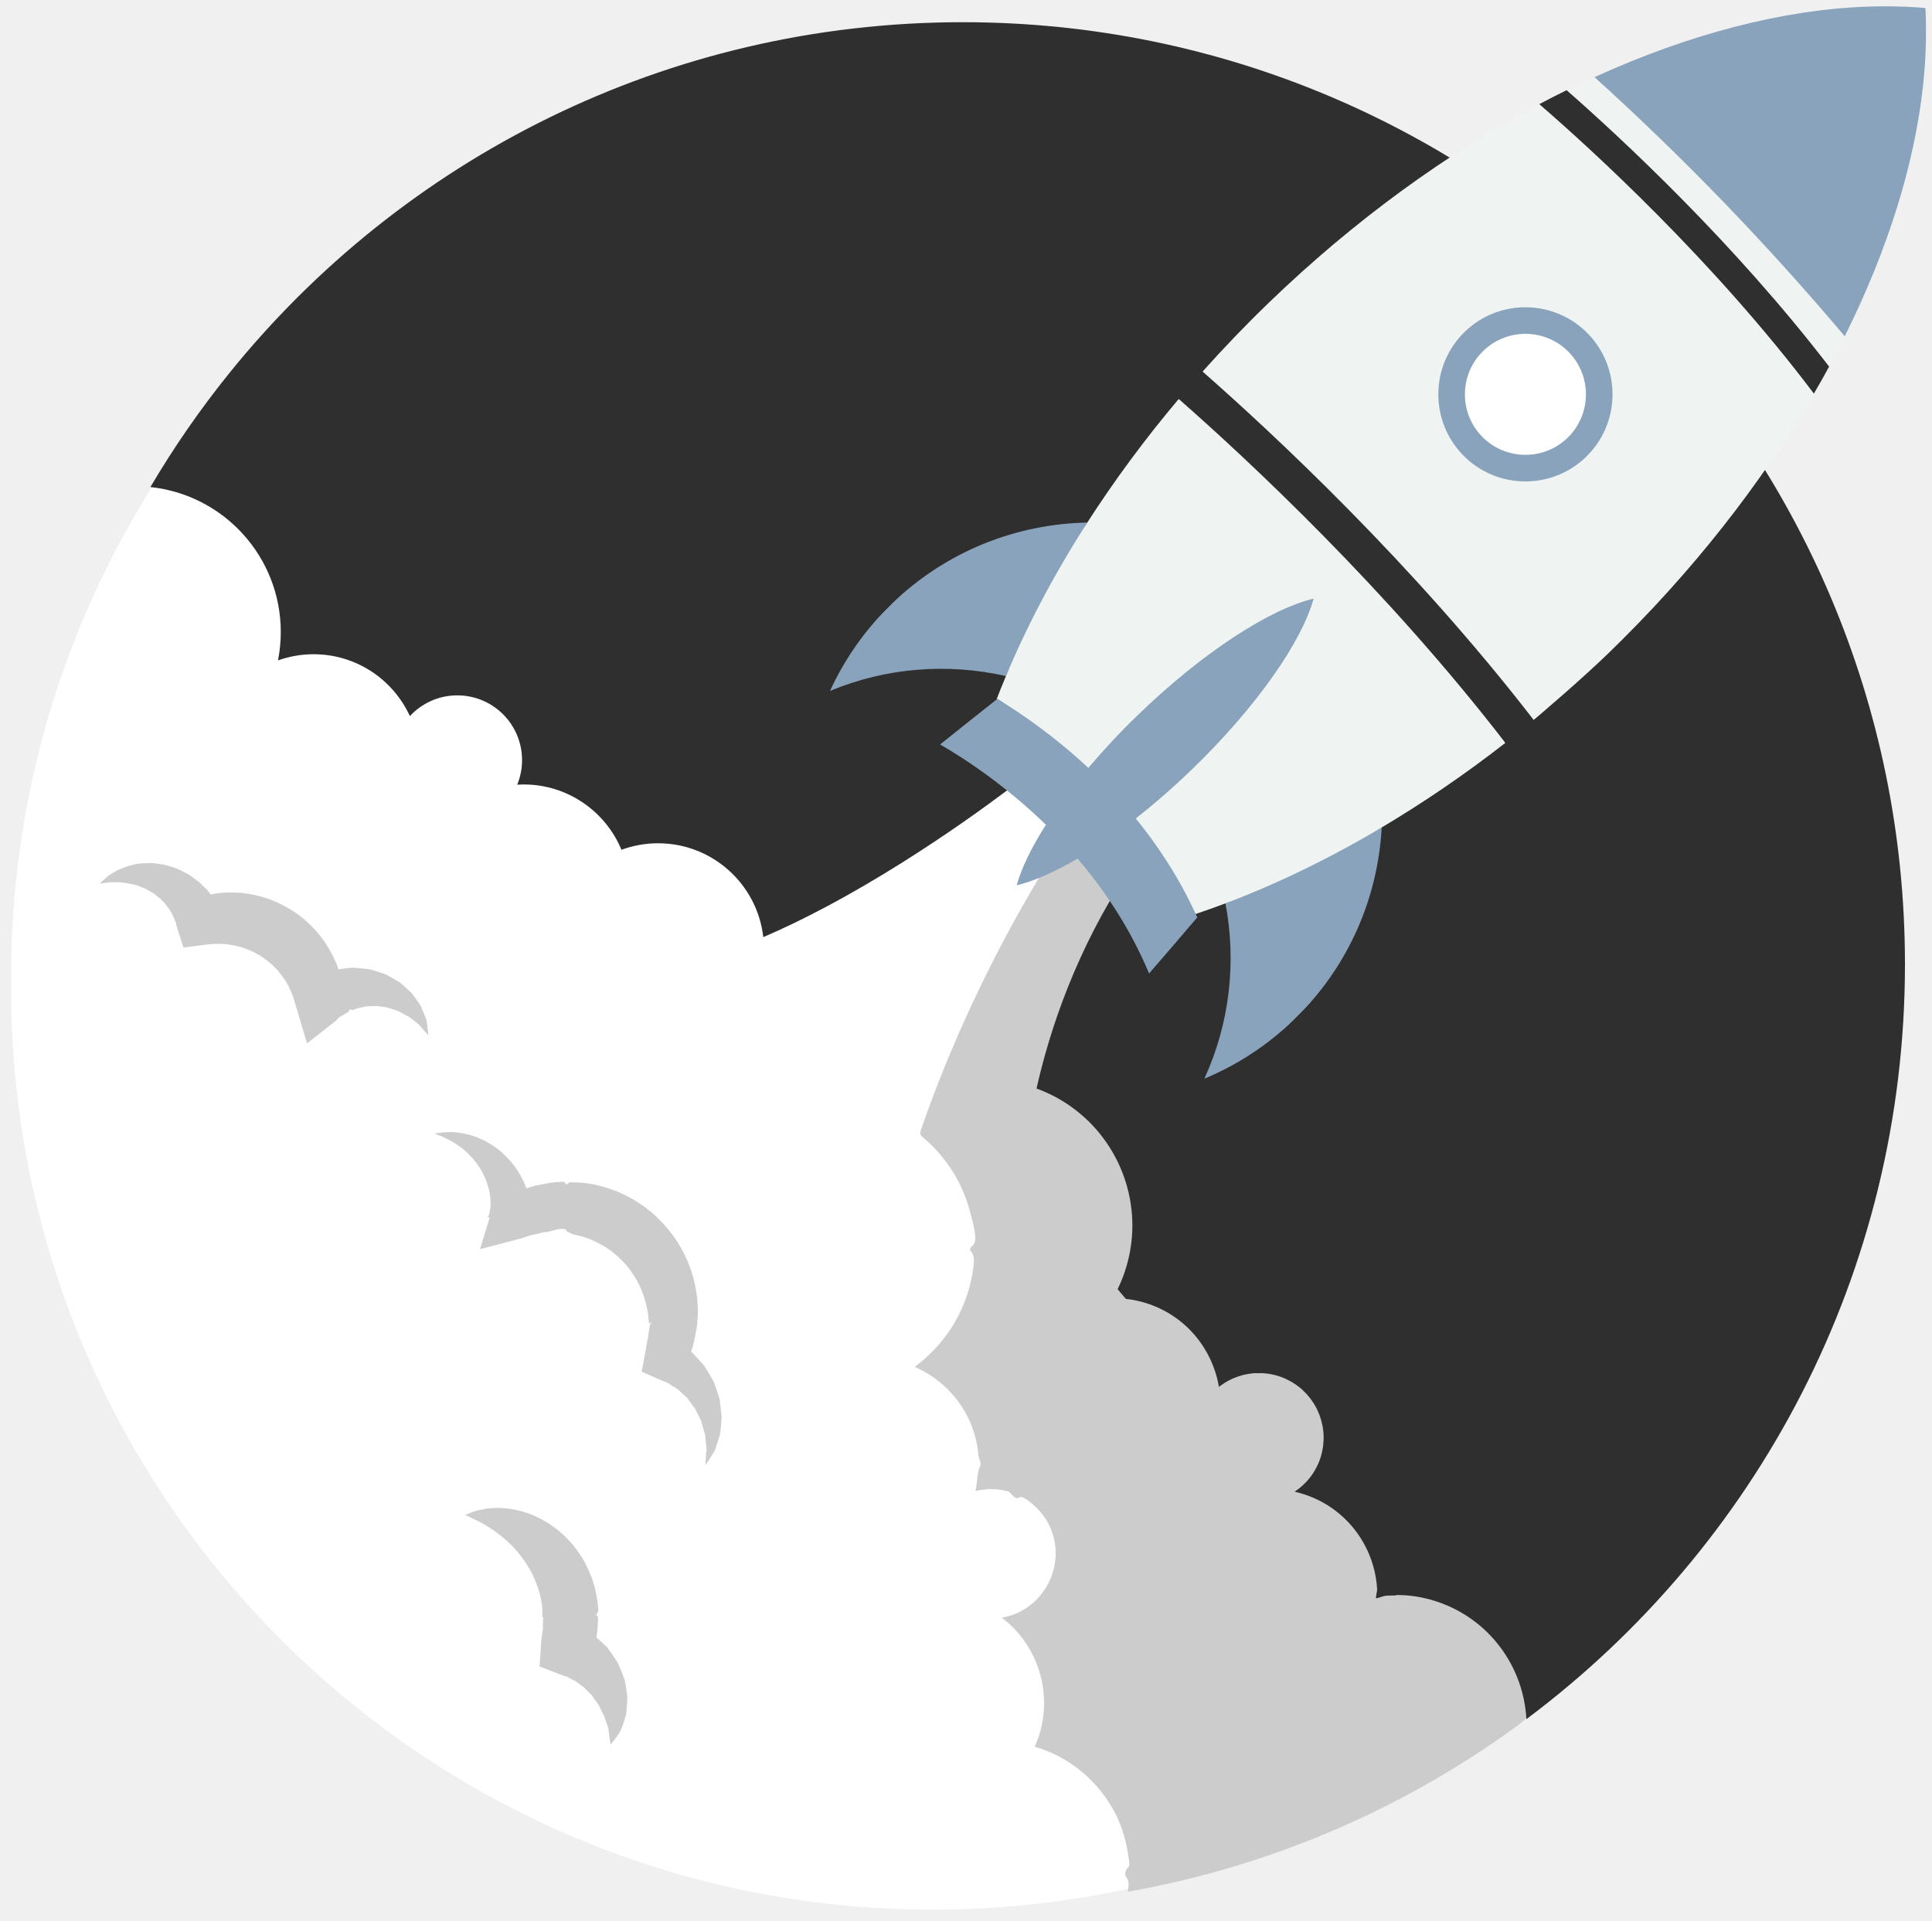
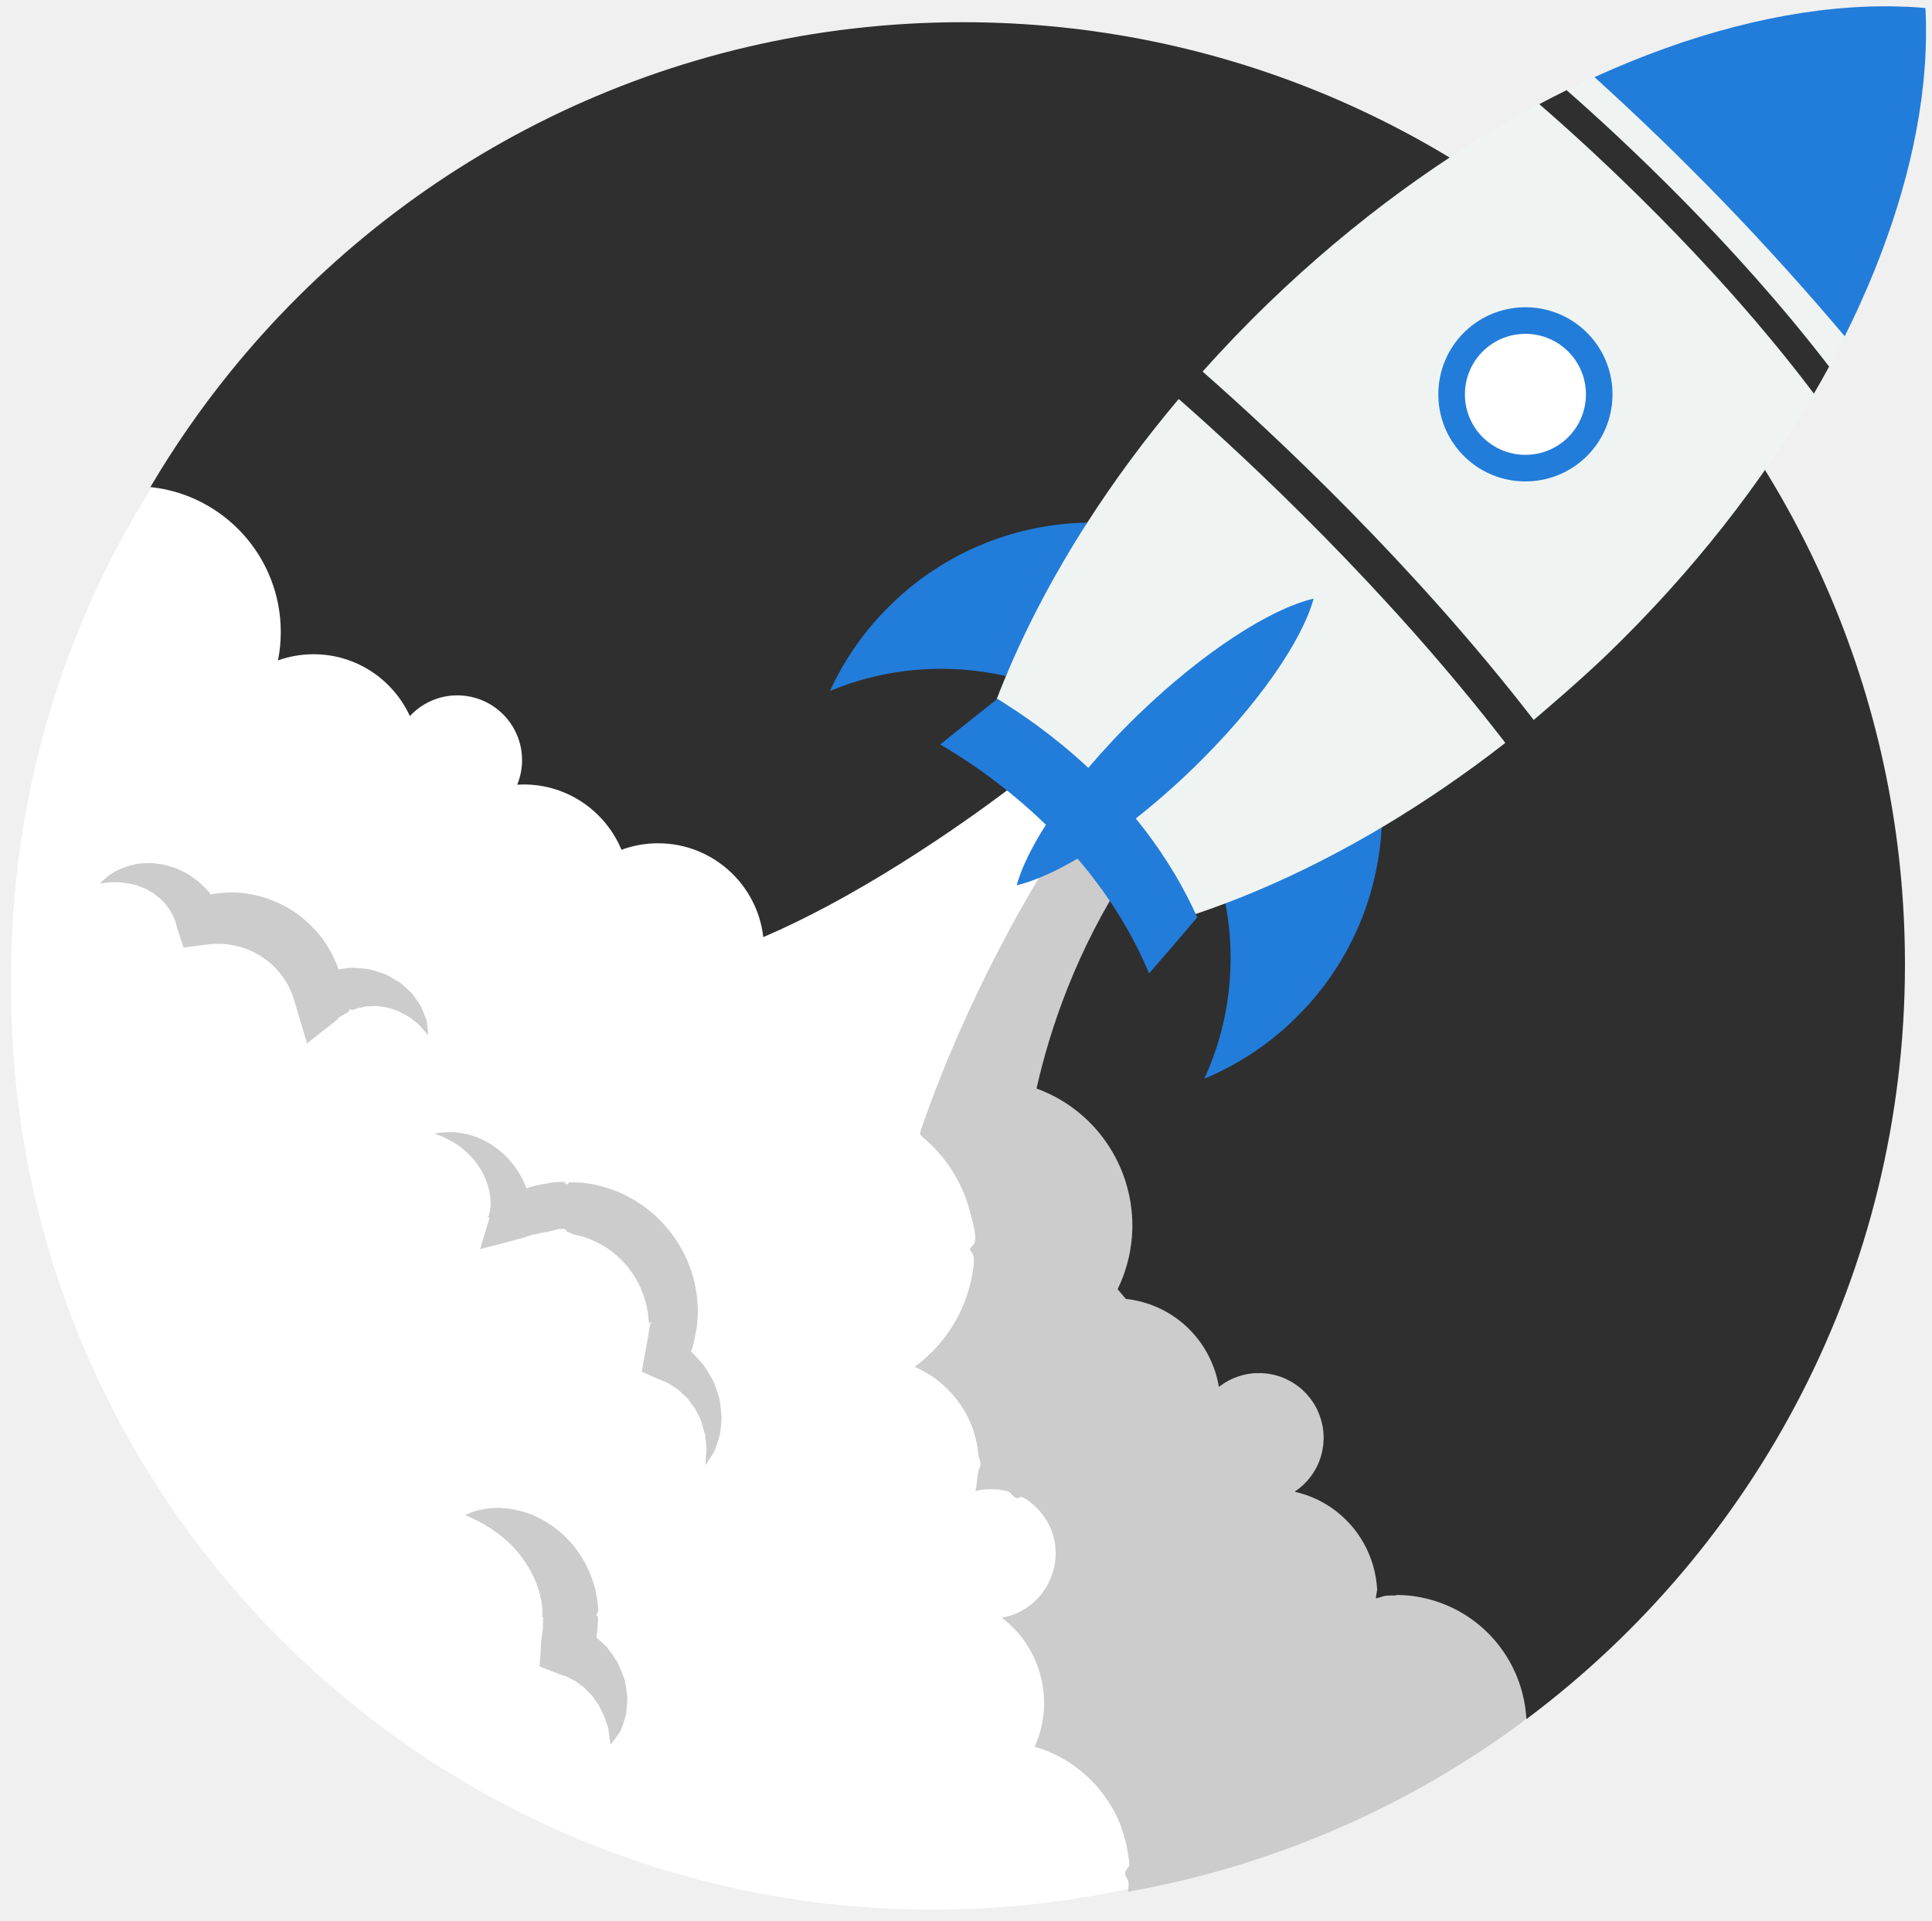
<svg xmlns="http://www.w3.org/2000/svg" width="174" height="173" viewBox="0 0 174 173" fill="none">
  <g clip-path="url(#clip0_633_851)">
    <path d="M167 88C167 42.16 129.84 5 84 5C38.16 5 1 42.16 1 88V89C1 134.84 38.16 172 84 172C129.84 172 167 134.84 167 89V88Z" fill="white" />
    <path d="M131.475 142.281C129.647 141.652 128.936 141.717 127.036 141.748C127.129 141.748 126.843 139.754 126.805 139.582C126.557 138.465 126.092 137.402 125.474 136.441C124.109 134.38 122.009 132.916 119.594 132.363C122.656 130.336 121.056 125.894 118.452 123.334C116.397 121.314 113.031 121.129 110.773 122.92C110.396 120.652 109.189 118.555 107.412 117.098C106.529 116.371 105.515 117.811 104.433 117.444C103.771 117.219 103.085 117.069 102.39 116.993C102.151 116.86 101.923 116.44 101.745 116.229C101.523 115.965 102.5 113.928 102.62 113.416C102.774 112.797 102.695 111.098 103.242 110.727C103.582 110.497 102.874 108.465 102.79 108.045C102.574 106.967 102.24 105.91 101.783 104.908C100.929 103.039 100.628 100.377 99.018 99.101C98.222 98.455 97.33 97.913 96.401 97.482C95.846 97.218 95.284 97.269 95.46 96.601C95.606 96.044 93.785 96.497 93.985 95.96C95.883 90.851 99.142 86.22 102.131 81.704C103.003 80.388 103.879 79.075 104.749 77.757C102.495 76.757 100.24 75.757 97.986 74.757C97.597 74.583 97.21 74.411 96.821 74.239C96.603 74.141 96.537 74.407 96.416 74.585C95.786 75.513 95.18 76.456 94.587 77.407C92.234 81.184 90.103 85.098 88.174 89.106C86.874 91.807 85.67 94.555 84.574 97.344C84.037 98.713 83.525 100.092 83.042 101.479C82.768 102.268 82.802 102.155 83.393 102.674C83.875 103.098 84.323 103.565 84.734 104.057C86.026 105.582 86.944 107.418 87.42 109.356C87.561 109.93 88.097 111.62 87.675 112.106C87.521 112.284 87.212 112.501 87.446 112.708C87.704 112.937 87.735 113.485 87.705 113.79C87.327 117.534 85.406 120.878 82.379 123.116C84.608 124.073 86.419 125.887 87.38 128.112C87.781 129.048 88.034 130.053 88.117 131.067C88.139 131.358 88.414 131.774 88.284 132.038C87.97 132.679 88.025 133.602 87.846 134.3C88.811 134.06 89.835 134.071 90.794 134.331C91.061 134.405 91.371 135.181 91.855 134.854C92.112 134.68 93.053 135.518 93.229 135.682C93.875 136.282 94.39 137.034 94.701 137.86C95.99 141.251 93.83 145.106 90.222 145.706C93.779 148.376 95.033 153.278 93.184 157.327C96.338 158.237 98.964 160.452 100.46 163.364C101.07 164.583 101.449 165.884 101.628 167.233C101.656 167.471 101.812 168.012 101.61 168.194C101.452 168.335 101.334 168.581 101.334 168.784C101.334 168.932 101.48 169.153 101.557 169.286C101.715 169.556 101.622 170.091 101.579 170.391C110.896 168.743 119.921 165.516 128.173 160.887C130.128 159.789 132.04 158.616 133.902 157.367C134.831 156.744 135.747 156.101 136.651 155.443C137.19 155.05 138.486 153.978 138.417 153.287C138.361 152.73 138.267 152.18 138.134 151.639C137.176 147.761 135.258 143.566 131.475 142.281C136.185 143.882 131.378 142.248 131.475 142.281Z" fill="#CCCCCC" />
    <path d="M86.712 2C60.003 2 36.182 14.343 20.629 33.636C18.028 36.863 15.658 40.282 13.545 43.87C20.144 44.563 25.288 50.145 25.288 56.929C25.288 57.802 25.201 58.656 25.037 59.482C26.039 59.125 27.117 58.927 28.24 58.927C32.093 58.927 35.408 61.214 36.915 64.499C37.979 63.353 39.497 62.632 41.184 62.632C44.407 62.632 47.018 65.243 47.018 68.466C47.018 69.249 46.862 69.993 46.581 70.677C46.773 70.665 46.965 70.657 47.159 70.657C51.132 70.657 54.535 73.087 55.971 76.54C56.998 76.163 58.11 75.954 59.268 75.954C64.168 75.954 68.204 79.651 68.744 84.407C70.672 83.581 72.598 82.637 74.475 81.637C83.891 76.623 91.986 70.203 91.986 70.203L101.666 78.381C96.904 85.59 94.533 92.791 93.352 98.043C93.649 98.15 93.937 98.272 94.22 98.398C94.282 98.425 94.342 98.453 94.402 98.48C94.677 98.609 94.947 98.744 95.21 98.888C95.25 98.909 95.287 98.933 95.327 98.954C95.566 99.091 95.8 99.233 96.028 99.382C96.072 99.411 96.117 99.439 96.161 99.468C96.407 99.632 96.645 99.806 96.879 99.986C96.926 100.023 96.973 100.06 97.02 100.099C97.242 100.275 97.458 100.456 97.666 100.644C97.682 100.658 97.697 100.671 97.713 100.685C97.931 100.886 98.14 101.093 98.343 101.306C98.388 101.353 98.431 101.4 98.475 101.447C98.673 101.662 98.867 101.879 99.05 102.105C99.069 102.13 99.085 102.154 99.104 102.177C99.274 102.39 99.435 102.607 99.59 102.829C99.623 102.876 99.658 102.923 99.691 102.972C99.853 103.208 100.006 103.451 100.152 103.697C100.181 103.746 100.208 103.795 100.235 103.843C100.367 104.072 100.492 104.304 100.608 104.538C100.626 104.575 100.645 104.61 100.663 104.645C100.788 104.903 100.903 105.166 101.011 105.432C101.037 105.493 101.061 105.555 101.085 105.616C101.189 105.887 101.289 106.161 101.377 106.436C101.382 106.452 101.385 106.467 101.391 106.483C101.473 106.749 101.545 107.018 101.611 107.29C101.627 107.354 101.643 107.419 101.657 107.483C101.721 107.76 101.776 108.042 101.821 108.325C101.83 108.378 101.835 108.429 101.843 108.481C101.881 108.737 101.91 108.995 101.932 109.252C101.937 109.307 101.944 109.359 101.948 109.414C101.969 109.701 101.98 109.99 101.981 110.281C101.981 110.308 101.984 110.336 101.984 110.365C101.984 110.453 101.981 110.543 101.98 110.631C101.978 110.694 101.978 110.754 101.976 110.815C101.969 110.997 101.959 111.178 101.947 111.36C101.945 111.376 101.945 111.391 101.943 111.407C101.927 111.606 101.906 111.805 101.881 112.005C101.873 112.06 101.865 112.112 101.858 112.167C101.837 112.31 101.816 112.454 101.791 112.599C101.779 112.667 101.767 112.738 101.753 112.806C101.728 112.939 101.701 113.07 101.672 113.201C101.656 113.273 101.641 113.344 101.623 113.414C101.591 113.551 101.555 113.687 101.517 113.826C101.5 113.887 101.485 113.947 101.467 114.008C101.41 114.205 101.35 114.403 101.283 114.598C101.104 115.125 100.891 115.629 100.655 116.118L101.392 116.991C102.074 117.065 102.757 117.212 103.435 117.442C106.88 118.614 109.218 121.561 109.776 124.919C109.802 124.898 109.829 124.878 109.855 124.858C109.859 124.854 109.863 124.852 109.867 124.848C109.876 124.84 109.887 124.832 109.896 124.827C109.914 124.813 109.932 124.804 109.95 124.79C110.038 124.726 110.13 124.663 110.221 124.604C110.25 124.584 110.279 124.567 110.309 124.547C110.431 124.471 110.554 124.401 110.681 124.334C110.683 124.332 110.684 124.332 110.686 124.332C110.809 124.268 110.934 124.209 111.061 124.154C111.097 124.138 111.134 124.123 111.17 124.109C111.268 124.068 111.366 124.031 111.465 123.996C111.504 123.984 111.542 123.969 111.581 123.957C111.701 123.918 111.824 123.881 111.946 123.85C111.96 123.846 111.973 123.842 111.988 123.838C112.125 123.805 112.263 123.777 112.402 123.754C112.441 123.746 112.48 123.74 112.52 123.736C112.622 123.72 112.724 123.707 112.828 123.697C112.875 123.693 112.922 123.689 112.969 123.685C113.074 123.677 113.182 123.683 113.288 123.683C113.317 123.683 113.347 123.691 113.375 123.691C113.377 123.691 113.38 123.691 113.38 123.691C113.388 123.691 113.396 123.679 113.404 123.681C113.543 123.681 113.682 123.679 113.821 123.691C113.853 123.695 113.886 123.695 113.919 123.699C114.028 123.709 114.14 123.722 114.25 123.738C114.295 123.746 114.34 123.752 114.385 123.759C114.487 123.777 114.589 123.798 114.69 123.822C114.734 123.832 114.778 123.842 114.821 123.851C114.949 123.884 115.077 123.921 115.203 123.964C115.215 123.968 115.227 123.97 115.239 123.974C115.244 123.976 115.25 123.976 115.255 123.978C115.43 124.039 115.597 124.107 115.763 124.181C115.814 124.204 115.864 124.23 115.914 124.253C116.027 124.308 116.139 124.366 116.247 124.427C116.301 124.456 116.353 124.488 116.405 124.519C116.512 124.585 116.616 124.654 116.718 124.724C116.761 124.755 116.806 124.785 116.848 124.816C116.988 124.92 117.123 125.027 117.253 125.142C117.261 125.15 117.27 125.158 117.277 125.165C117.397 125.274 117.512 125.388 117.622 125.503C117.66 125.544 117.696 125.585 117.731 125.628C117.81 125.716 117.887 125.808 117.96 125.899C117.998 125.946 118.035 125.995 118.069 126.044C118.14 126.14 118.208 126.239 118.273 126.341C118.301 126.384 118.331 126.427 118.359 126.472C118.446 126.618 118.529 126.765 118.604 126.915C118.615 126.938 118.623 126.96 118.634 126.981C118.697 127.114 118.755 127.249 118.808 127.383C118.829 127.438 118.847 127.492 118.868 127.547C118.907 127.654 118.942 127.764 118.974 127.875C118.991 127.934 119.008 127.992 119.023 128.055C119.054 128.17 119.079 128.287 119.102 128.405C119.112 128.458 119.123 128.509 119.132 128.559C119.159 128.729 119.181 128.897 119.194 129.069C119.196 129.098 119.196 129.126 119.198 129.155C119.205 129.272 119.211 129.391 119.211 129.51C119.211 129.535 119.208 129.563 119.208 129.59C119.207 129.651 119.203 129.709 119.2 129.77C119.195 129.887 119.185 130.008 119.173 130.127C119.167 130.19 119.158 130.252 119.151 130.315C119.133 130.438 119.11 130.563 119.085 130.686C119.073 130.741 119.064 130.795 119.051 130.85C119.008 131.028 118.96 131.204 118.901 131.379C118.468 132.65 117.636 133.672 116.597 134.359C116.922 134.433 117.247 134.523 117.573 134.634C118.573 134.974 119.48 135.464 120.278 136.07C120.432 136.189 120.583 136.31 120.729 136.437C120.733 136.441 120.737 136.443 120.741 136.447C120.872 136.56 120.999 136.676 121.123 136.797C121.151 136.824 121.178 136.852 121.207 136.881C121.305 136.979 121.403 137.078 121.497 137.178C121.503 137.186 121.51 137.192 121.516 137.199C121.558 137.244 121.596 137.291 121.637 137.338C121.708 137.418 121.78 137.498 121.848 137.58C121.898 137.641 121.945 137.703 121.993 137.764C122.055 137.842 122.116 137.92 122.176 138C122.224 138.064 122.27 138.131 122.316 138.197C122.372 138.277 122.425 138.355 122.478 138.437C122.523 138.505 122.567 138.576 122.611 138.646C122.661 138.726 122.71 138.808 122.757 138.888C122.798 138.96 122.838 139.033 122.877 139.105C122.923 139.189 122.967 139.273 123.009 139.357C123.047 139.429 123.083 139.503 123.118 139.58C123.159 139.666 123.197 139.752 123.235 139.838C123.268 139.914 123.3 139.988 123.332 140.065C123.369 140.155 123.403 140.245 123.436 140.335C123.464 140.411 123.493 140.487 123.52 140.564C123.551 140.656 123.581 140.75 123.609 140.843C123.633 140.919 123.658 140.993 123.679 141.072C123.706 141.17 123.731 141.269 123.756 141.369C123.774 141.441 123.794 141.514 123.811 141.588C123.835 141.699 123.856 141.811 123.876 141.924C123.889 141.987 123.902 142.049 123.912 142.112C123.941 142.286 123.966 142.46 123.984 142.633C123.992 142.699 123.995 142.766 124.002 142.832C124.011 142.943 124.022 143.055 124.027 143.166C124.032 143.252 123.912 143.848 123.914 143.934C123.916 144.012 124.305 143.856 124.43 143.825C124.463 143.817 124.69 143.731 124.69 143.766C124.69 143.703 125.256 143.713 125.71 143.702C125.728 143.702 125.734 143.702 125.742 143.704C125.717 143.698 125.688 143.692 125.688 143.692C125.691 143.692 125.693 143.692 125.696 143.692C125.715 143.692 125.734 143.672 125.753 143.672C125.801 143.674 125.847 143.662 125.895 143.662C126.107 143.666 126.319 143.672 126.532 143.687C126.576 143.689 126.619 143.691 126.662 143.695C126.931 143.716 127.198 143.746 127.467 143.787C127.484 143.789 127.501 143.793 127.519 143.795C127.786 143.836 128.05 143.889 128.316 143.951C128.344 143.957 128.374 143.963 128.401 143.969C128.665 144.032 128.928 144.104 129.191 144.186C129.215 144.196 129.242 144.2 129.266 144.209C129.274 144.211 129.28 144.211 129.287 144.215C129.31 144.223 129.333 144.229 129.356 144.238C129.388 144.248 129.42 144.258 129.452 144.269C129.462 144.271 129.472 144.275 129.481 144.279C134.191 145.881 137.226 150.164 137.469 154.845C158.166 139.374 171.565 114.673 171.565 86.845C171.559 39.986 133.571 2 86.712 2Z" fill="#2F2F2F" />
    <path d="M38.34 91.695L38.019 90.898C37.914 90.605 37.75 90.384 37.585 90.148C37.418 89.916 37.252 89.671 37.067 89.439L36.416 88.841C36.196 88.632 35.963 88.435 35.693 88.3L34.891 87.843C34.62 87.689 34.314 87.63 34.017 87.523C33.716 87.443 33.415 87.308 33.101 87.279L32.144 87.189C31.819 87.146 31.499 87.168 31.177 87.21C30.945 87.235 30.71 87.271 30.477 87.306L30.441 87.191L30.372 86.97L30.243 86.671C30.064 86.276 29.877 85.857 29.675 85.538C29.29 84.849 28.817 84.202 28.265 83.634C27.725 83.054 27.116 82.538 26.457 82.097C25.789 81.671 25.087 81.3 24.347 81.021C23.602 80.761 22.835 80.554 22.052 80.464C21.664 80.396 21.269 80.396 20.876 80.388C20.484 80.368 20.094 80.419 19.705 80.445C19.461 80.468 19.224 80.523 18.984 80.568C18.851 80.386 18.717 80.205 18.549 80.05L17.905 79.427L17.187 78.902C16.958 78.722 16.68 78.605 16.422 78.472C16.159 78.345 15.908 78.206 15.627 78.13C15.353 78.038 15.077 77.962 14.807 77.886L13.969 77.767C13.696 77.722 13.414 77.74 13.14 77.751C12.844 77.771 12.646 77.753 12.283 77.819L11.597 77.991C11.358 78.061 11.075 78.182 10.83 78.28C10.573 78.372 10.351 78.503 10.137 78.639C9.923 78.775 9.711 78.9 9.53 79.08C9.343 79.246 9.165 79.414 9 79.585L9.71 79.493C9.931 79.446 10.177 79.485 10.394 79.468C10.615 79.456 10.831 79.454 11.033 79.495C11.243 79.528 11.409 79.54 11.627 79.587L12.318 79.735L12.828 79.942C13.195 80.059 13.511 80.301 13.828 80.46L14.254 80.802C14.402 80.894 14.518 81.038 14.64 81.161C14.898 81.39 15.078 81.692 15.286 81.942C15.434 82.247 15.621 82.506 15.719 82.815C15.776 82.963 15.852 83.098 15.872 83.258C15.904 83.41 15.941 83.559 15.988 83.701L16.526 85.346L18.582 85.082C19.046 85.021 19.504 85.002 19.955 85.018C20.181 85.041 20.404 85.028 20.625 85.079C20.847 85.11 21.065 85.147 21.28 85.204C21.716 85.284 22.133 85.442 22.533 85.618C22.94 85.784 23.321 86.003 23.684 86.243C23.85 86.386 24.043 86.493 24.206 86.638C24.367 86.784 24.549 86.911 24.69 87.077C24.846 87.229 24.995 87.39 25.128 87.561C25.279 87.721 25.407 87.899 25.529 88.082C25.677 88.271 25.739 88.414 25.841 88.568L25.918 88.679L26.014 88.888L26.206 89.308L26.254 89.413L26.267 89.44L26.273 89.452L26.274 89.456C26.276 89.462 26.273 89.452 26.268 89.438L26.309 89.555L26.428 89.871L26.625 90.533L27.653 93.978L30.175 92.001C30.265 91.931 30.349 91.849 30.431 91.755C30.489 91.706 30.478 91.657 30.591 91.599L30.918 91.411L31.244 91.22L31.407 91.113L31.448 91.06L31.469 90.99L31.476 90.898C31.606 90.91 31.737 91.009 31.868 90.949C32.029 90.867 32.196 90.795 32.372 90.781L32.906 90.666C33.09 90.607 33.27 90.646 33.461 90.627C33.648 90.631 33.851 90.592 34.04 90.623L34.627 90.709C34.836 90.721 35.026 90.785 35.22 90.854L35.828 91.051C36.018 91.143 36.204 91.252 36.402 91.356C36.592 91.465 36.827 91.555 36.977 91.696L37.52 92.112C37.721 92.241 37.874 92.473 38.05 92.659C38.22 92.856 38.391 93.052 38.574 93.243C38.555 92.979 38.524 92.722 38.493 92.464C38.45 92.207 38.466 91.949 38.34 91.695ZM26.236 89.355L26.237 89.359L26.25 89.396C26.233 89.347 26.217 89.3 26.236 89.355ZM31.322 90.693H31.326V90.695C31.323 90.695 31.323 90.693 31.32 90.693H31.322Z" fill="#CCCCCC" />
    <path d="M64.81 126.027C64.657 125.5 64.468 124.968 64.266 124.433C63.993 123.943 63.703 123.441 63.378 122.958C63.014 122.55 62.642 122.126 62.236 121.735L62.365 121.399C62.532 120.817 62.625 120.21 62.739 119.606L62.78 119.377L62.801 119.066L62.826 118.689C62.839 118.427 62.876 118.222 62.847 117.847L62.781 116.831L62.631 115.909C62.513 115.3 62.355 114.688 62.123 114.106C61.911 113.516 61.635 112.954 61.336 112.399C61.019 111.86 60.68 111.327 60.273 110.848C59.892 110.346 59.439 109.909 58.993 109.465C58.513 109.059 58.026 108.66 57.49 108.328C56.974 107.967 56.403 107.695 55.838 107.424C55.257 107.18 54.667 106.975 54.057 106.822C53.454 106.654 52.831 106.57 52.214 106.511L51.283 106.491L51.224 106.555L51.04 106.688H51.017L50.921 106.561L50.732 106.438L50.352 106.465C50.085 106.488 49.875 106.485 49.56 106.537L48.555 106.726C48.139 106.796 47.776 106.912 47.423 107.037C47.347 106.846 47.262 106.656 47.184 106.469C46.931 105.934 46.634 105.428 46.281 104.967C45.926 104.51 45.534 104.09 45.105 103.723C44.667 103.362 44.208 103.043 43.722 102.784L42.976 102.44C42.719 102.348 42.46 102.268 42.205 102.192C41.682 102.065 41.162 101.985 40.646 101.962C40.125 101.964 39.62 102.001 39.131 102.11L39.82 102.37L40.466 102.681L41.068 103.027L41.619 103.422L42.116 103.86L42.564 104.325C42.838 104.655 43.09 104.983 43.299 105.337C43.501 105.692 43.682 106.048 43.816 106.417C43.943 106.792 44.052 107.157 44.114 107.53C44.133 107.721 44.173 107.899 44.173 108.089C44.175 108.267 44.199 108.474 44.179 108.62C44.159 108.8 44.149 108.866 44.119 109.124L44.027 109.485L43.921 109.639L44.099 109.668L43.233 112.516L46.928 111.545C47.328 111.441 47.699 111.258 48.096 111.19C48.486 111.143 48.902 110.956 49.222 110.979C49.391 110.971 49.556 110.868 49.721 110.85C49.904 110.842 50.206 110.69 50.443 110.69H50.821L50.974 110.817C50.959 110.76 51.02 110.69 50.978 110.69H50.983H50.992L51.023 110.858H51.018L51.024 110.864L51.028 110.887L51.049 110.897L51.106 110.975L51.117 110.932L51.603 111.174C51.978 111.262 52.357 111.33 52.714 111.463C53.079 111.576 53.426 111.734 53.766 111.901C54.097 112.083 54.446 112.239 54.746 112.471C55.069 112.672 55.345 112.934 55.641 113.168C55.909 113.436 56.197 113.686 56.428 113.988C56.691 114.265 56.878 114.599 57.104 114.904C57.303 115.228 57.498 115.558 57.646 115.91C57.739 116.08 57.796 116.262 57.861 116.441C57.926 116.62 58.015 116.796 58.054 116.984L58.212 117.543L58.308 118.031C58.353 118.158 58.373 118.457 58.392 118.699L58.436 119.078L58.477 119.172L58.548 119.219C58.547 119.246 58.686 119.01 58.686 119.114V119.118V119.128V119.146L58.54 119.292L58.354 120.491L58.134 121.69L57.793 123.547L59.123 124.139C59.44 124.28 59.769 124.41 60.115 124.541C60.413 124.736 60.715 124.937 61.044 125.131C61.316 125.379 61.577 125.651 61.88 125.908C62.112 126.213 62.327 126.537 62.593 126.857C62.765 127.212 62.96 127.58 63.144 127.964L63.309 128.571C63.361 128.776 63.449 128.991 63.495 129.2C63.537 129.608 63.599 130.042 63.636 130.514C63.601 131 63.548 131.483 63.531 131.975C63.813 131.571 64.06 131.155 64.324 130.743C64.43 130.522 64.496 130.268 64.584 130.022L64.829 129.247C64.923 128.729 64.953 128.2 64.992 127.655C64.95 127.128 64.88 126.583 64.81 126.027Z" fill="#CCCCCC" />
    <path d="M55.634 149.759C55.333 149.286 55.007 148.81 54.654 148.349C54.354 148.054 54.03 147.769 53.707 147.486C53.77 147.16 53.807 146.83 53.829 146.496L53.861 145.799L53.843 145.625L53.792 145.537L53.685 145.494V145.473V145.461L53.79 145.326L53.885 145.051C53.876 144.867 53.863 144.686 53.844 144.502C53.835 144.344 53.771 144.02 53.732 143.787C53.684 143.537 53.64 143.273 53.582 143.037C53.519 142.812 53.451 142.59 53.376 142.369C53.246 141.922 53.033 141.506 52.851 141.08C52.65 140.664 52.395 140.273 52.151 139.887C51.874 139.52 51.625 139.133 51.294 138.815C50.69 138.131 49.971 137.567 49.217 137.096C48.84 136.858 48.429 136.676 48.039 136.483C47.616 136.342 47.221 136.167 46.794 136.073C46.367 135.983 45.957 135.876 45.524 135.858C45.103 135.805 44.679 135.811 44.261 135.842C43.849 135.85 43.432 135.969 43.039 136.039C42.644 136.133 42.259 136.297 41.896 136.453L42.954 136.953C43.287 137.133 43.609 137.285 43.906 137.49C44.51 137.853 45.049 138.258 45.53 138.683C45.777 138.884 45.992 139.126 46.215 139.333C46.414 139.577 46.635 139.778 46.81 140.026C47.184 140.493 47.507 140.977 47.777 141.475C47.927 141.713 48.013 141.989 48.152 142.225L48.443 142.996C48.514 143.26 48.625 143.508 48.663 143.777C48.687 143.912 48.716 144.041 48.753 144.17L48.798 144.502C48.812 144.633 48.831 144.666 48.839 144.875C48.847 145.059 48.831 145.242 48.85 145.424L48.823 145.631L48.924 145.674L48.918 145.776L48.901 146.178C48.882 146.446 48.929 146.721 48.855 146.985C48.812 147.255 48.764 147.52 48.746 147.801L48.598 150.1L50.179 150.717C50.445 150.821 50.714 150.922 51.01 150.996C51.271 151.129 51.524 151.283 51.816 151.41C52.064 151.586 52.3 151.787 52.584 151.971C52.811 152.198 53.025 152.444 53.295 152.684C53.476 152.965 53.691 153.252 53.915 153.559C54.054 153.883 54.251 154.225 54.42 154.586L54.598 155.123C54.663 155.314 54.75 155.512 54.801 155.732C54.837 156.195 54.905 156.666 54.992 157.14C55.295 156.765 55.581 156.384 55.833 155.994C56.037 155.56 56.213 155.049 56.362 154.512C56.418 154.252 56.424 154 56.453 153.735C56.478 153.471 56.495 153.204 56.504 152.932C56.459 152.405 56.366 151.864 56.262 151.315C56.083 150.8 55.865 150.281 55.634 149.759Z" fill="#CCCCCC" />
    <mask id="mask0_633_851" style="mask-type:luminance" maskUnits="userSpaceOnUse" x="72" y="-19" width="119" height="118">
      <path d="M190.539 17.851L153.688 -19L72.999 61.689L109.85 98.54L190.539 17.851Z" fill="white" />
    </mask>
    <g mask="url(#mask0_633_851)">
-       <path d="M124.438 74.529C124.094 80.87 121.452 87.1 116.522 91.861C114.115 94.183 111.379 95.944 108.468 97.157C110.749 92.194 111.375 86.658 110.366 81.366C112.689 80.487 114.629 77.267 116.98 76.127C119.33 74.987 122.087 75.926 124.438 74.529Z" fill="#8AA3BD" />
-       <path d="M90.6 60.894C91.616 58.467 93.63 56.772 94.941 54.325C96.105 52.154 96.535 49.231 97.924 47.069C91.577 47.189 85.255 49.611 80.327 54.369C77.921 56.692 76.065 59.37 74.751 62.233C79.79 60.131 85.345 59.7 90.6 60.894Z" fill="#8AA3BD" />
+       <path d="M124.438 74.529C124.094 80.87 121.452 87.1 116.522 91.861C114.115 94.183 111.379 95.944 108.468 97.157C110.749 92.194 111.375 86.658 110.366 81.366C112.689 80.487 114.629 77.267 116.98 76.127C119.33 74.987 122.087 75.926 124.438 74.529Z" fill="#227CDA" />
+       <path d="M90.6 60.894C91.616 58.467 93.63 56.772 94.941 54.325C96.105 52.154 96.535 49.231 97.924 47.069C91.577 47.189 85.255 49.611 80.327 54.369C77.921 56.692 76.065 59.37 74.751 62.233C79.79 60.131 85.345 59.7 90.6 60.894Z" fill="#227CDA" />
      <path d="M163.355 35.443C163.357 35.448 163.359 35.45 163.363 35.456C163.664 34.937 163.949 34.42 164.238 33.903C164.381 33.647 164.532 33.391 164.67 33.137C164.691 33.098 164.716 33.06 164.737 33.022L164.733 33.017C165.233 32.093 165.703 31.172 166.161 30.25C166.161 30.25 166.161 30.25 166.159 30.25C166.152 30.262 166.148 30.274 166.142 30.287C164.05 23.837 160.451 20.352 156.616 16.378C152.778 12.402 148.789 9.063 143.612 6.948C142.777 7.327 141.939 7.713 141.102 8.126C141.102 8.126 141.1 8.124 141.098 8.123C140.277 8.527 139.456 8.945 138.637 9.382L138.644 9.389C130.321 13.808 121.988 19.814 114.248 27.288C112.16 29.304 110.184 31.369 108.307 33.466C108.712 34.123 109.219 34.833 109.795 35.582L108.39 36.987C107.57 36.545 106.816 36.185 106.158 35.936C103.086 39.578 100.341 43.307 97.924 47.068C94.969 51.669 92.517 56.313 90.6 60.892C90.303 61.601 90.016 62.309 89.746 63.013C89.769 62.995 89.795 62.975 89.818 62.956C91.92 64.223 95.04 67.439 98.131 70.323C99.479 68.731 102.238 66.595 103.899 64.991C109.736 59.354 112.23 57.712 116.135 56.79C115.075 60.659 112.459 62.873 106.623 68.51C104.937 70.135 102.736 72.435 101.075 73.739C103.09 76.211 105.976 80.006 107.685 82.323C108.575 82.024 109.467 81.705 110.365 81.367C115.009 79.609 119.736 77.323 124.437 74.53C128.184 72.302 131.914 69.768 135.572 66.914C134.988 65.714 134.359 64.55 133.711 63.402L134.386 62.727C135.236 63.764 136.086 64.803 136.909 65.869C139.163 64.004 142.604 61.011 144.778 58.914C152.43 51.525 158.664 43.507 163.355 35.443Z" fill="#EFF4F3" />
      <path d="M133.596 31.596C131.431 33.684 131.372 37.141 133.458 39.305C135.551 41.47 139.006 41.53 141.172 39.442C143.335 37.354 143.394 33.895 141.306 31.731C139.218 29.568 135.758 29.507 133.596 31.596Z" fill="white" />
      <path d="M164.735 33.021C164.294 33.832 163.835 34.644 163.363 35.453C154.279 23.412 143.286 13.405 138.633 9.381C139.452 8.944 140.273 8.526 141.094 8.123C146.065 12.483 156.136 21.828 164.735 33.021ZM108.307 33.467C108.258 33.423 108.198 33.371 108.149 33.328C107.103 33.842 106.057 34.377 105.01 34.934C105.363 35.241 105.749 35.579 106.159 35.936C112.419 41.435 124.881 53.037 135.575 66.913C135.913 67.349 136.252 67.78 136.584 68.22C137.185 67.186 137.776 66.15 138.336 65.113C138.27 65.025 138.198 64.942 138.132 64.853C127.281 50.792 114.665 39.053 108.307 33.467Z" fill="#2F2F2F" />
-       <path d="M143.028 30.069C140.022 26.955 135.044 26.867 131.932 29.872C128.818 32.879 128.731 37.857 131.737 40.969C134.742 44.083 139.72 44.169 142.834 41.163C145.947 38.157 146.034 33.181 143.028 30.069ZM133.458 39.306C131.372 37.141 131.431 33.685 133.596 31.596C135.759 29.507 139.218 29.568 141.305 31.73C143.395 33.896 143.334 37.353 141.171 39.441C139.006 41.53 135.551 41.47 133.458 39.306Z" fill="#8AA3BD" />
-       <path d="M173.341 6.053C173.347 5.979 173.355 5.904 173.36 5.828C173.391 5.365 173.41 4.909 173.428 4.453C173.432 4.329 173.442 4.203 173.444 4.081C173.457 3.658 173.458 3.241 173.456 2.823C173.456 2.676 173.461 2.525 173.459 2.377C173.455 1.821 173.438 1.268 173.409 0.721C172.859 0.672 172.305 0.635 171.746 0.61C171.64 0.604 171.529 0.604 171.42 0.602C170.961 0.585 170.503 0.57 170.038 0.567C169.952 0.566 169.866 0.569 169.781 0.57C169.284 0.571 168.789 0.575 168.286 0.591C168.248 0.593 168.209 0.596 168.171 0.597C160.575 0.87 152.161 3.048 143.606 6.947C147.527 10.502 151.426 14.261 155.267 18.238C159.1 22.212 162.726 26.243 166.14 30.287C170.025 22.496 172.434 14.778 173.198 7.66C173.2 7.647 173.2 7.632 173.203 7.621C173.259 7.094 173.303 6.574 173.341 6.053ZM102.289 73.72C103.951 72.417 105.65 70.941 107.336 69.315C113.172 63.68 117.248 57.788 118.309 53.918C114.404 54.839 108.375 58.707 102.538 64.344C100.877 65.948 99.365 67.57 98.018 69.163C94.926 66.28 91.922 64.221 89.821 62.954C89.797 62.973 89.772 62.992 89.749 63.01C88.069 64.335 86.379 65.681 84.672 67.055C86.879 68.33 90.523 70.716 94.197 74.29C92.895 76.329 91.988 78.195 91.566 79.737C93.108 79.374 94.984 78.545 97.045 77.333C99.498 80.206 101.796 83.634 103.489 87.68C104.959 85.983 106.414 84.294 107.832 82.624C107.786 82.521 107.733 82.424 107.686 82.322C106.183 79.054 104.305 76.192 102.289 73.72Z" fill="#8AA3BD" />
+       <path d="M143.028 30.068C140.022 26.955 135.044 26.867 131.932 29.872C128.818 32.879 128.731 37.857 131.737 40.968C134.742 44.083 139.72 44.169 142.834 41.163C145.947 38.157 146.034 33.181 143.028 30.068ZM133.458 39.305C131.372 37.141 131.431 33.684 133.596 31.596C135.759 29.507 139.218 29.568 141.305 31.73C143.395 33.896 143.334 37.353 141.171 39.441C139.006 41.53 135.551 41.47 133.458 39.305Z" fill="#227CDA" />
+       <path d="M173.341 6.053C173.347 5.978 173.355 5.903 173.36 5.828C173.391 5.365 173.41 4.909 173.428 4.453C173.432 4.329 173.442 4.203 173.444 4.08C173.457 3.658 173.458 3.24 173.456 2.822C173.456 2.675 173.461 2.525 173.459 2.377C173.455 1.821 173.438 1.268 173.409 0.721C172.859 0.671 172.305 0.635 171.746 0.61C171.64 0.604 171.529 0.604 171.42 0.602C170.961 0.585 170.503 0.57 170.038 0.567C169.952 0.566 169.866 0.569 169.781 0.57C169.284 0.57 168.789 0.575 168.286 0.591C168.248 0.593 168.209 0.596 168.171 0.597C160.575 0.87 152.161 3.047 143.606 6.946C147.527 10.502 151.426 14.261 155.267 18.238C159.1 22.211 162.726 26.243 166.14 30.287C170.025 22.496 172.434 14.778 173.198 7.66C173.2 7.646 173.2 7.632 173.203 7.621C173.259 7.094 173.303 6.574 173.341 6.053ZM102.289 73.72C103.951 72.417 105.65 70.941 107.336 69.315C113.172 63.68 117.248 57.787 118.309 53.918C114.404 54.839 108.375 58.707 102.538 64.344C100.877 65.948 99.365 67.57 98.018 69.163C94.926 66.28 91.922 64.221 89.821 62.953C89.797 62.973 89.772 62.992 89.749 63.01C88.069 64.335 86.379 65.681 84.672 67.055C86.879 68.33 90.523 70.715 94.197 74.29C92.895 76.329 91.988 78.195 91.566 79.737C93.108 79.374 94.984 78.544 97.045 77.333C99.498 80.206 101.796 83.634 103.489 87.68C104.959 85.983 106.414 84.294 107.832 82.624C107.786 82.521 107.733 82.424 107.686 82.322C106.183 79.054 104.305 76.192 102.289 73.72Z" fill="#227CDA" />
    </g>
  </g>
  <defs>
    <clipPath id="clip0_633_851">
      <rect width="174" height="173" fill="white" />
    </clipPath>
  </defs>
</svg>
